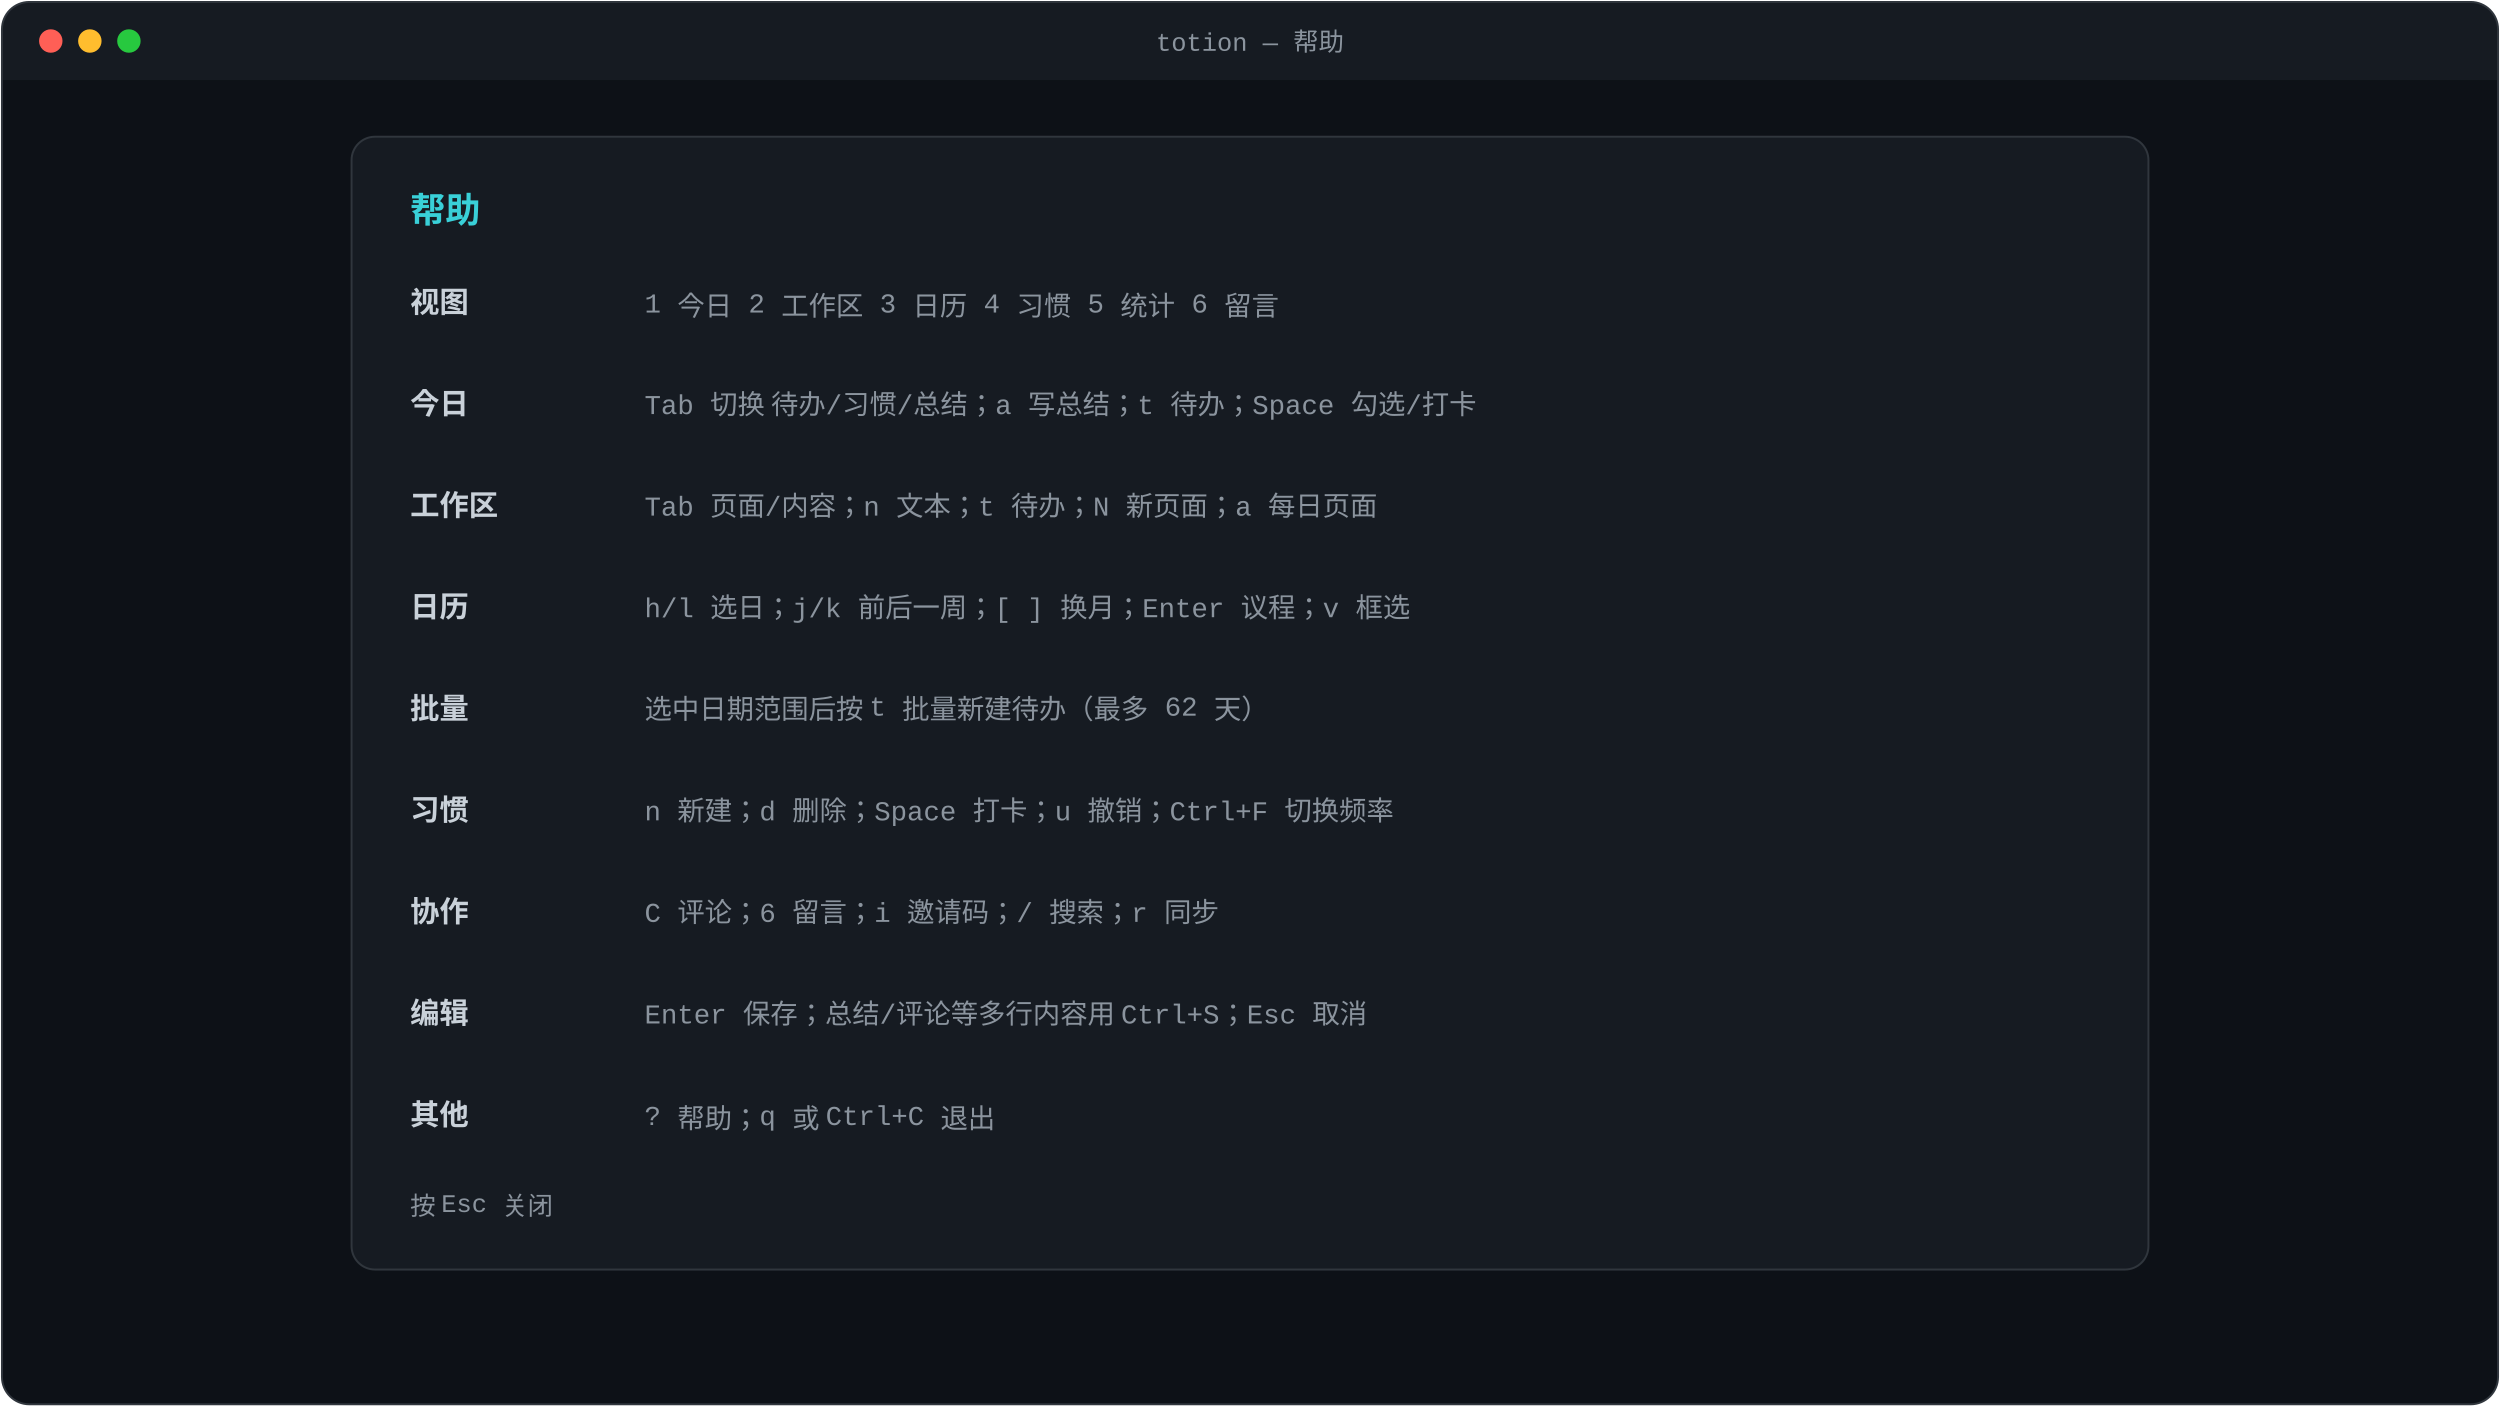
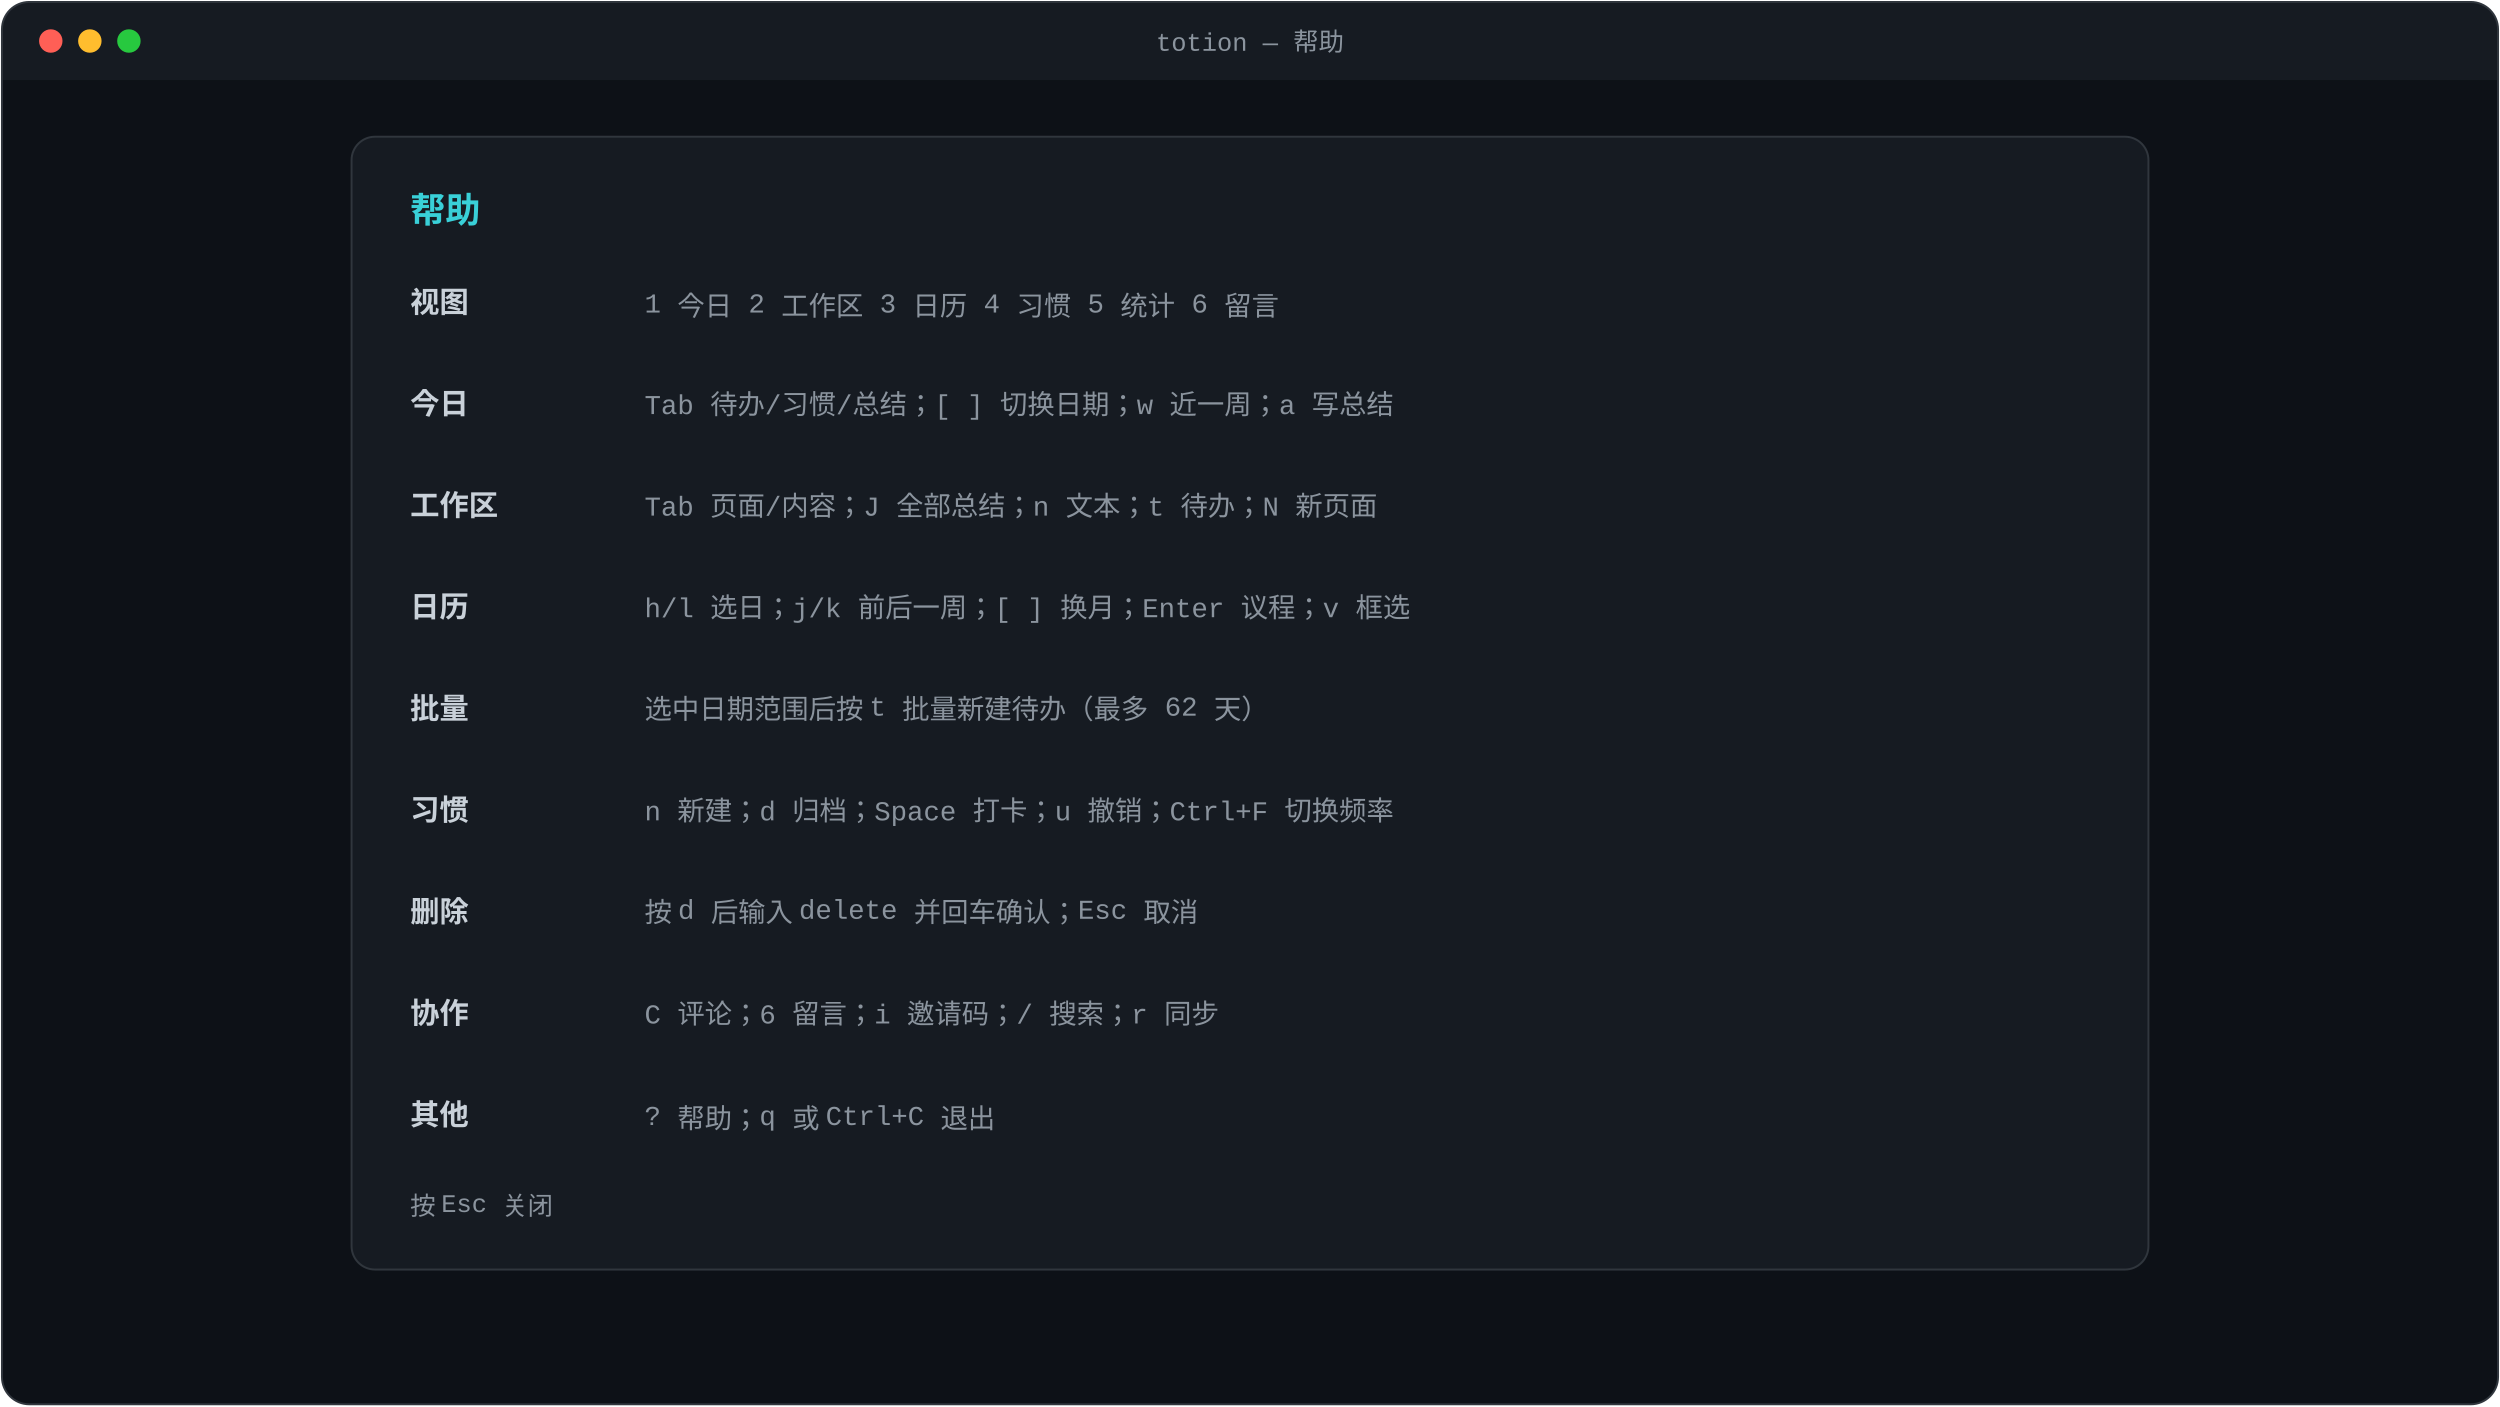
<svg xmlns="http://www.w3.org/2000/svg" width="1280" height="720" viewBox="0 0 1280 720">
  <defs>
    <clipPath id="win-clip">
      <rect x="1" y="1" width="1278" height="718" rx="14" />
    </clipPath>
  </defs>
  <g clip-path="url(#win-clip)">
    <rect x="1" y="1" width="1278" height="718" rx="0" fill="#0d1117" />
    <rect x="1" y="1" width="1278" height="40" rx="0" fill="#161b22" />
  </g>
  <rect x="1" y="1" width="1278" height="718" rx="14" fill="none" stroke="#30363d" />
  <circle cx="26" cy="21" r="6" fill="#ff5f56" />
  <circle cx="46" cy="21" r="6" fill="#ffbd2e" />
  <circle cx="66" cy="21" r="6" fill="#27c93f" />
  <text x="640.0" y="26" fill="#8b949e" font-family="'JetBrains Mono','Fira Code','SFMono-Regular',Consolas,'Liberation Mono',monospace" font-size="13" text-anchor="middle">totion — 帮助</text>
  <rect x="180" y="70" width="920" height="580" rx="12" fill="#161b22" stroke="#30363d" />
  <text x="210" y="114" font-weight="600" fill="#39d0d8" font-family="'JetBrains Mono','Fira Code','SFMono-Regular',Consolas,'Liberation Mono',monospace" font-size="18" text-anchor="start">帮助</text>
  <text x="210" y="160" font-weight="600" fill="#c9d1d9" font-family="'JetBrains Mono','Fira Code','SFMono-Regular',Consolas,'Liberation Mono',monospace" font-size="15" text-anchor="start">视图</text>
  <text x="330" y="160" fill="#8b949e" font-family="'JetBrains Mono','Fira Code','SFMono-Regular',Consolas,'Liberation Mono',monospace" font-size="14" text-anchor="start">1 今日   2 工作区   3 日历   4 习惯   5 统计   6 留言</text>
  <text x="210" y="212" font-weight="600" fill="#c9d1d9" font-family="'JetBrains Mono','Fira Code','SFMono-Regular',Consolas,'Liberation Mono',monospace" font-size="15" text-anchor="start">今日</text>
-   <text x="330" y="212" fill="#8b949e" font-family="'JetBrains Mono','Fira Code','SFMono-Regular',Consolas,'Liberation Mono',monospace" font-size="14" text-anchor="start">Tab 切换 待办/习惯/总结；a 写总结；t 待办；Space 勾选/打卡</text>
+   <text x="330" y="212" fill="#8b949e" font-family="'JetBrains Mono','Fira Code','SFMono-Regular',Consolas,'Liberation Mono',monospace" font-size="14" text-anchor="start">Tab 待办/习惯/总结；[ ] 切换日期；w 近一周；a 写总结</text>
  <text x="210" y="264" font-weight="600" fill="#c9d1d9" font-family="'JetBrains Mono','Fira Code','SFMono-Regular',Consolas,'Liberation Mono',monospace" font-size="15" text-anchor="start">工作区</text>
-   <text x="330" y="264" fill="#8b949e" font-family="'JetBrains Mono','Fira Code','SFMono-Regular',Consolas,'Liberation Mono',monospace" font-size="14" text-anchor="start">Tab 页面/内容；n 文本；t 待办；N 新页面；a 每日页面</text>
+   <text x="330" y="264" fill="#8b949e" font-family="'JetBrains Mono','Fira Code','SFMono-Regular',Consolas,'Liberation Mono',monospace" font-size="14" text-anchor="start">Tab 页面/内容；J 全部总结；n 文本；t 待办；N 新页面</text>
  <text x="210" y="316" font-weight="600" fill="#c9d1d9" font-family="'JetBrains Mono','Fira Code','SFMono-Regular',Consolas,'Liberation Mono',monospace" font-size="15" text-anchor="start">日历</text>
  <text x="330" y="316" fill="#8b949e" font-family="'JetBrains Mono','Fira Code','SFMono-Regular',Consolas,'Liberation Mono',monospace" font-size="14" text-anchor="start">h/l 选日；j/k 前后一周；[ ] 换月；Enter 议程；v 框选</text>
  <text x="210" y="368" font-weight="600" fill="#c9d1d9" font-family="'JetBrains Mono','Fira Code','SFMono-Regular',Consolas,'Liberation Mono',monospace" font-size="15" text-anchor="start">批量</text>
  <text x="330" y="368" fill="#8b949e" font-family="'JetBrains Mono','Fira Code','SFMono-Regular',Consolas,'Liberation Mono',monospace" font-size="14" text-anchor="start">选中日期范围后按 t 批量新建待办（最多 62 天）</text>
  <text x="210" y="420" font-weight="600" fill="#c9d1d9" font-family="'JetBrains Mono','Fira Code','SFMono-Regular',Consolas,'Liberation Mono',monospace" font-size="15" text-anchor="start">习惯</text>
-   <text x="330" y="420" fill="#8b949e" font-family="'JetBrains Mono','Fira Code','SFMono-Regular',Consolas,'Liberation Mono',monospace" font-size="14" text-anchor="start">n 新建；d 删除；Space 打卡；u 撤销；Ctrl+F 切换频率</text>
-   <text x="210" y="472" font-weight="600" fill="#c9d1d9" font-family="'JetBrains Mono','Fira Code','SFMono-Regular',Consolas,'Liberation Mono',monospace" font-size="15" text-anchor="start">协作</text>
-   <text x="330" y="472" fill="#8b949e" font-family="'JetBrains Mono','Fira Code','SFMono-Regular',Consolas,'Liberation Mono',monospace" font-size="14" text-anchor="start">C 评论；6 留言；i 邀请码；/ 搜索；r 同步</text>
-   <text x="210" y="524" font-weight="600" fill="#c9d1d9" font-family="'JetBrains Mono','Fira Code','SFMono-Regular',Consolas,'Liberation Mono',monospace" font-size="15" text-anchor="start">编辑</text>
-   <text x="330" y="524" fill="#8b949e" font-family="'JetBrains Mono','Fira Code','SFMono-Regular',Consolas,'Liberation Mono',monospace" font-size="14" text-anchor="start">Enter 保存；总结/评论等多行内容用 Ctrl+S；Esc 取消</text>
+   <text x="330" y="420" fill="#8b949e" font-family="'JetBrains Mono','Fira Code','SFMono-Regular',Consolas,'Liberation Mono',monospace" font-size="14" text-anchor="start">n 新建；d 归档；Space 打卡；u 撤销；Ctrl+F 切换频率</text>
+   <text x="210" y="472" font-weight="600" fill="#c9d1d9" font-family="'JetBrains Mono','Fira Code','SFMono-Regular',Consolas,'Liberation Mono',monospace" font-size="15" text-anchor="start">删除</text>
+   <text x="330" y="472" fill="#8b949e" font-family="'JetBrains Mono','Fira Code','SFMono-Regular',Consolas,'Liberation Mono',monospace" font-size="14" text-anchor="start">按 d 后输入 delete 并回车确认；Esc 取消</text>
+   <text x="210" y="524" font-weight="600" fill="#c9d1d9" font-family="'JetBrains Mono','Fira Code','SFMono-Regular',Consolas,'Liberation Mono',monospace" font-size="15" text-anchor="start">协作</text>
+   <text x="330" y="524" fill="#8b949e" font-family="'JetBrains Mono','Fira Code','SFMono-Regular',Consolas,'Liberation Mono',monospace" font-size="14" text-anchor="start">C 评论；6 留言；i 邀请码；/ 搜索；r 同步</text>
  <text x="210" y="576" font-weight="600" fill="#c9d1d9" font-family="'JetBrains Mono','Fira Code','SFMono-Regular',Consolas,'Liberation Mono',monospace" font-size="15" text-anchor="start">其他</text>
  <text x="330" y="576" fill="#8b949e" font-family="'JetBrains Mono','Fira Code','SFMono-Regular',Consolas,'Liberation Mono',monospace" font-size="14" text-anchor="start">? 帮助；q 或 Ctrl+C 退出</text>
  <text x="210" y="622" fill="#8b949e" font-family="'JetBrains Mono','Fira Code','SFMono-Regular',Consolas,'Liberation Mono',monospace" font-size="13" text-anchor="start">按 Esc 关闭</text>
</svg>
